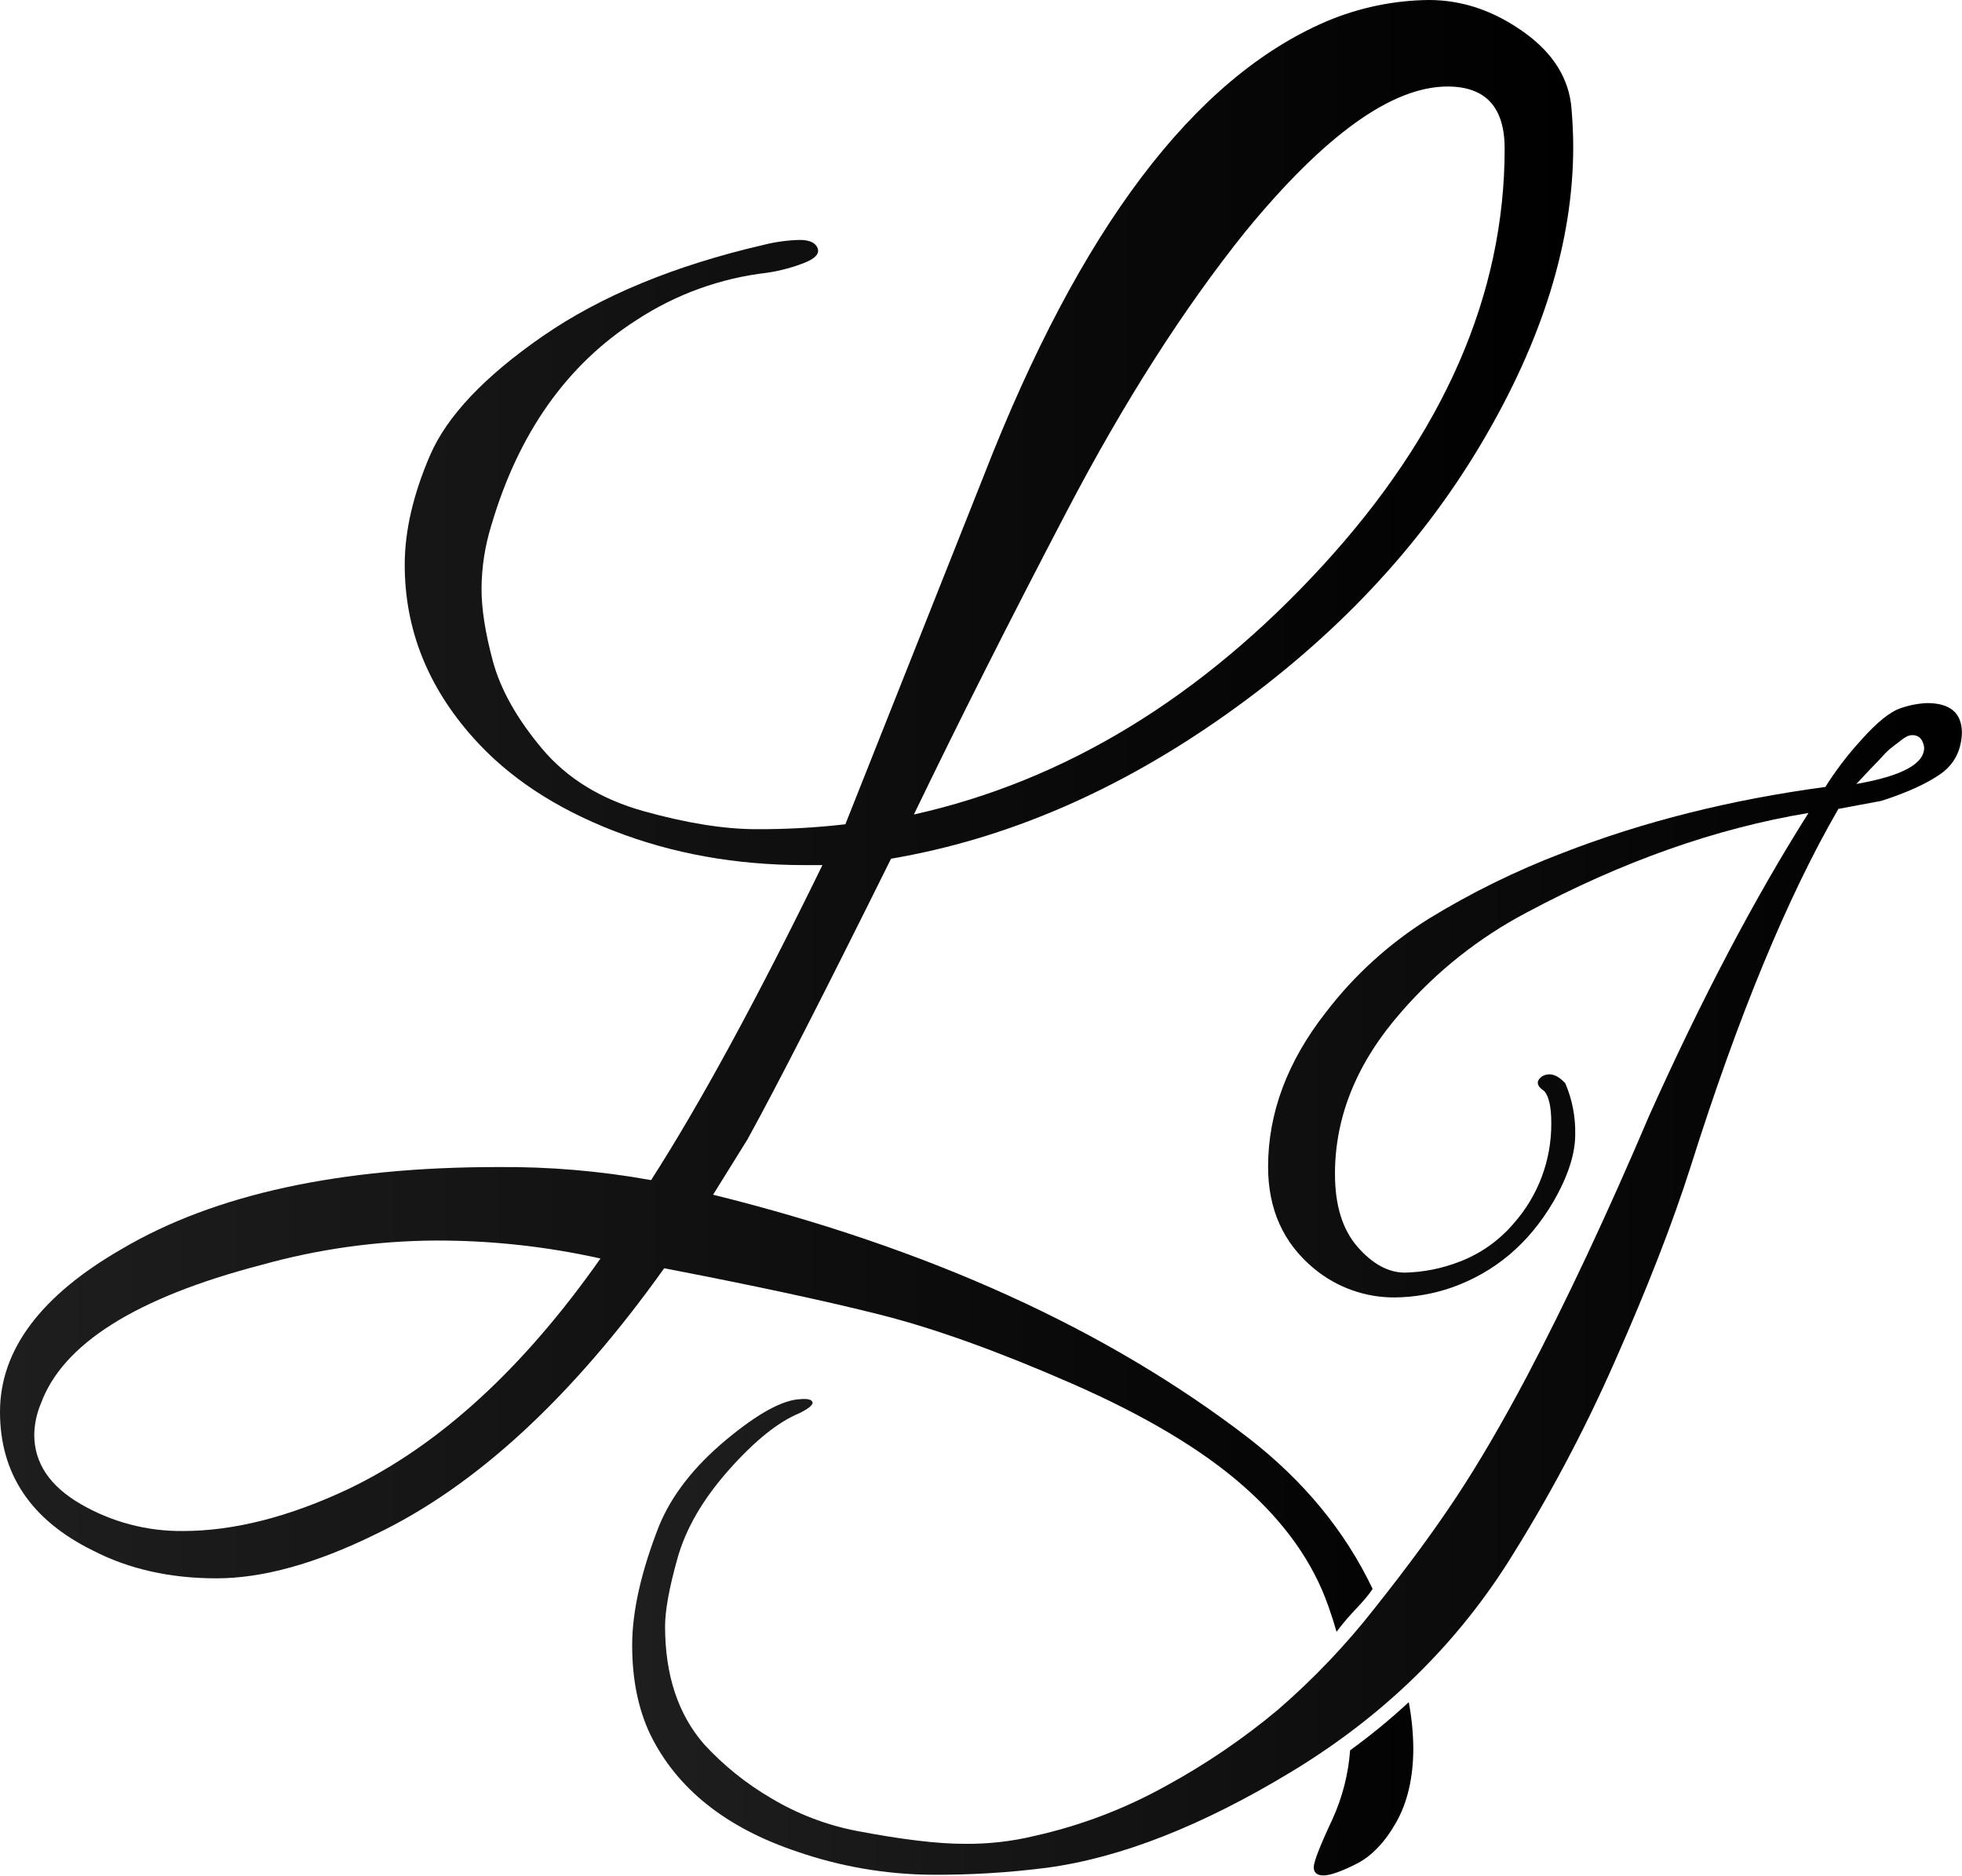
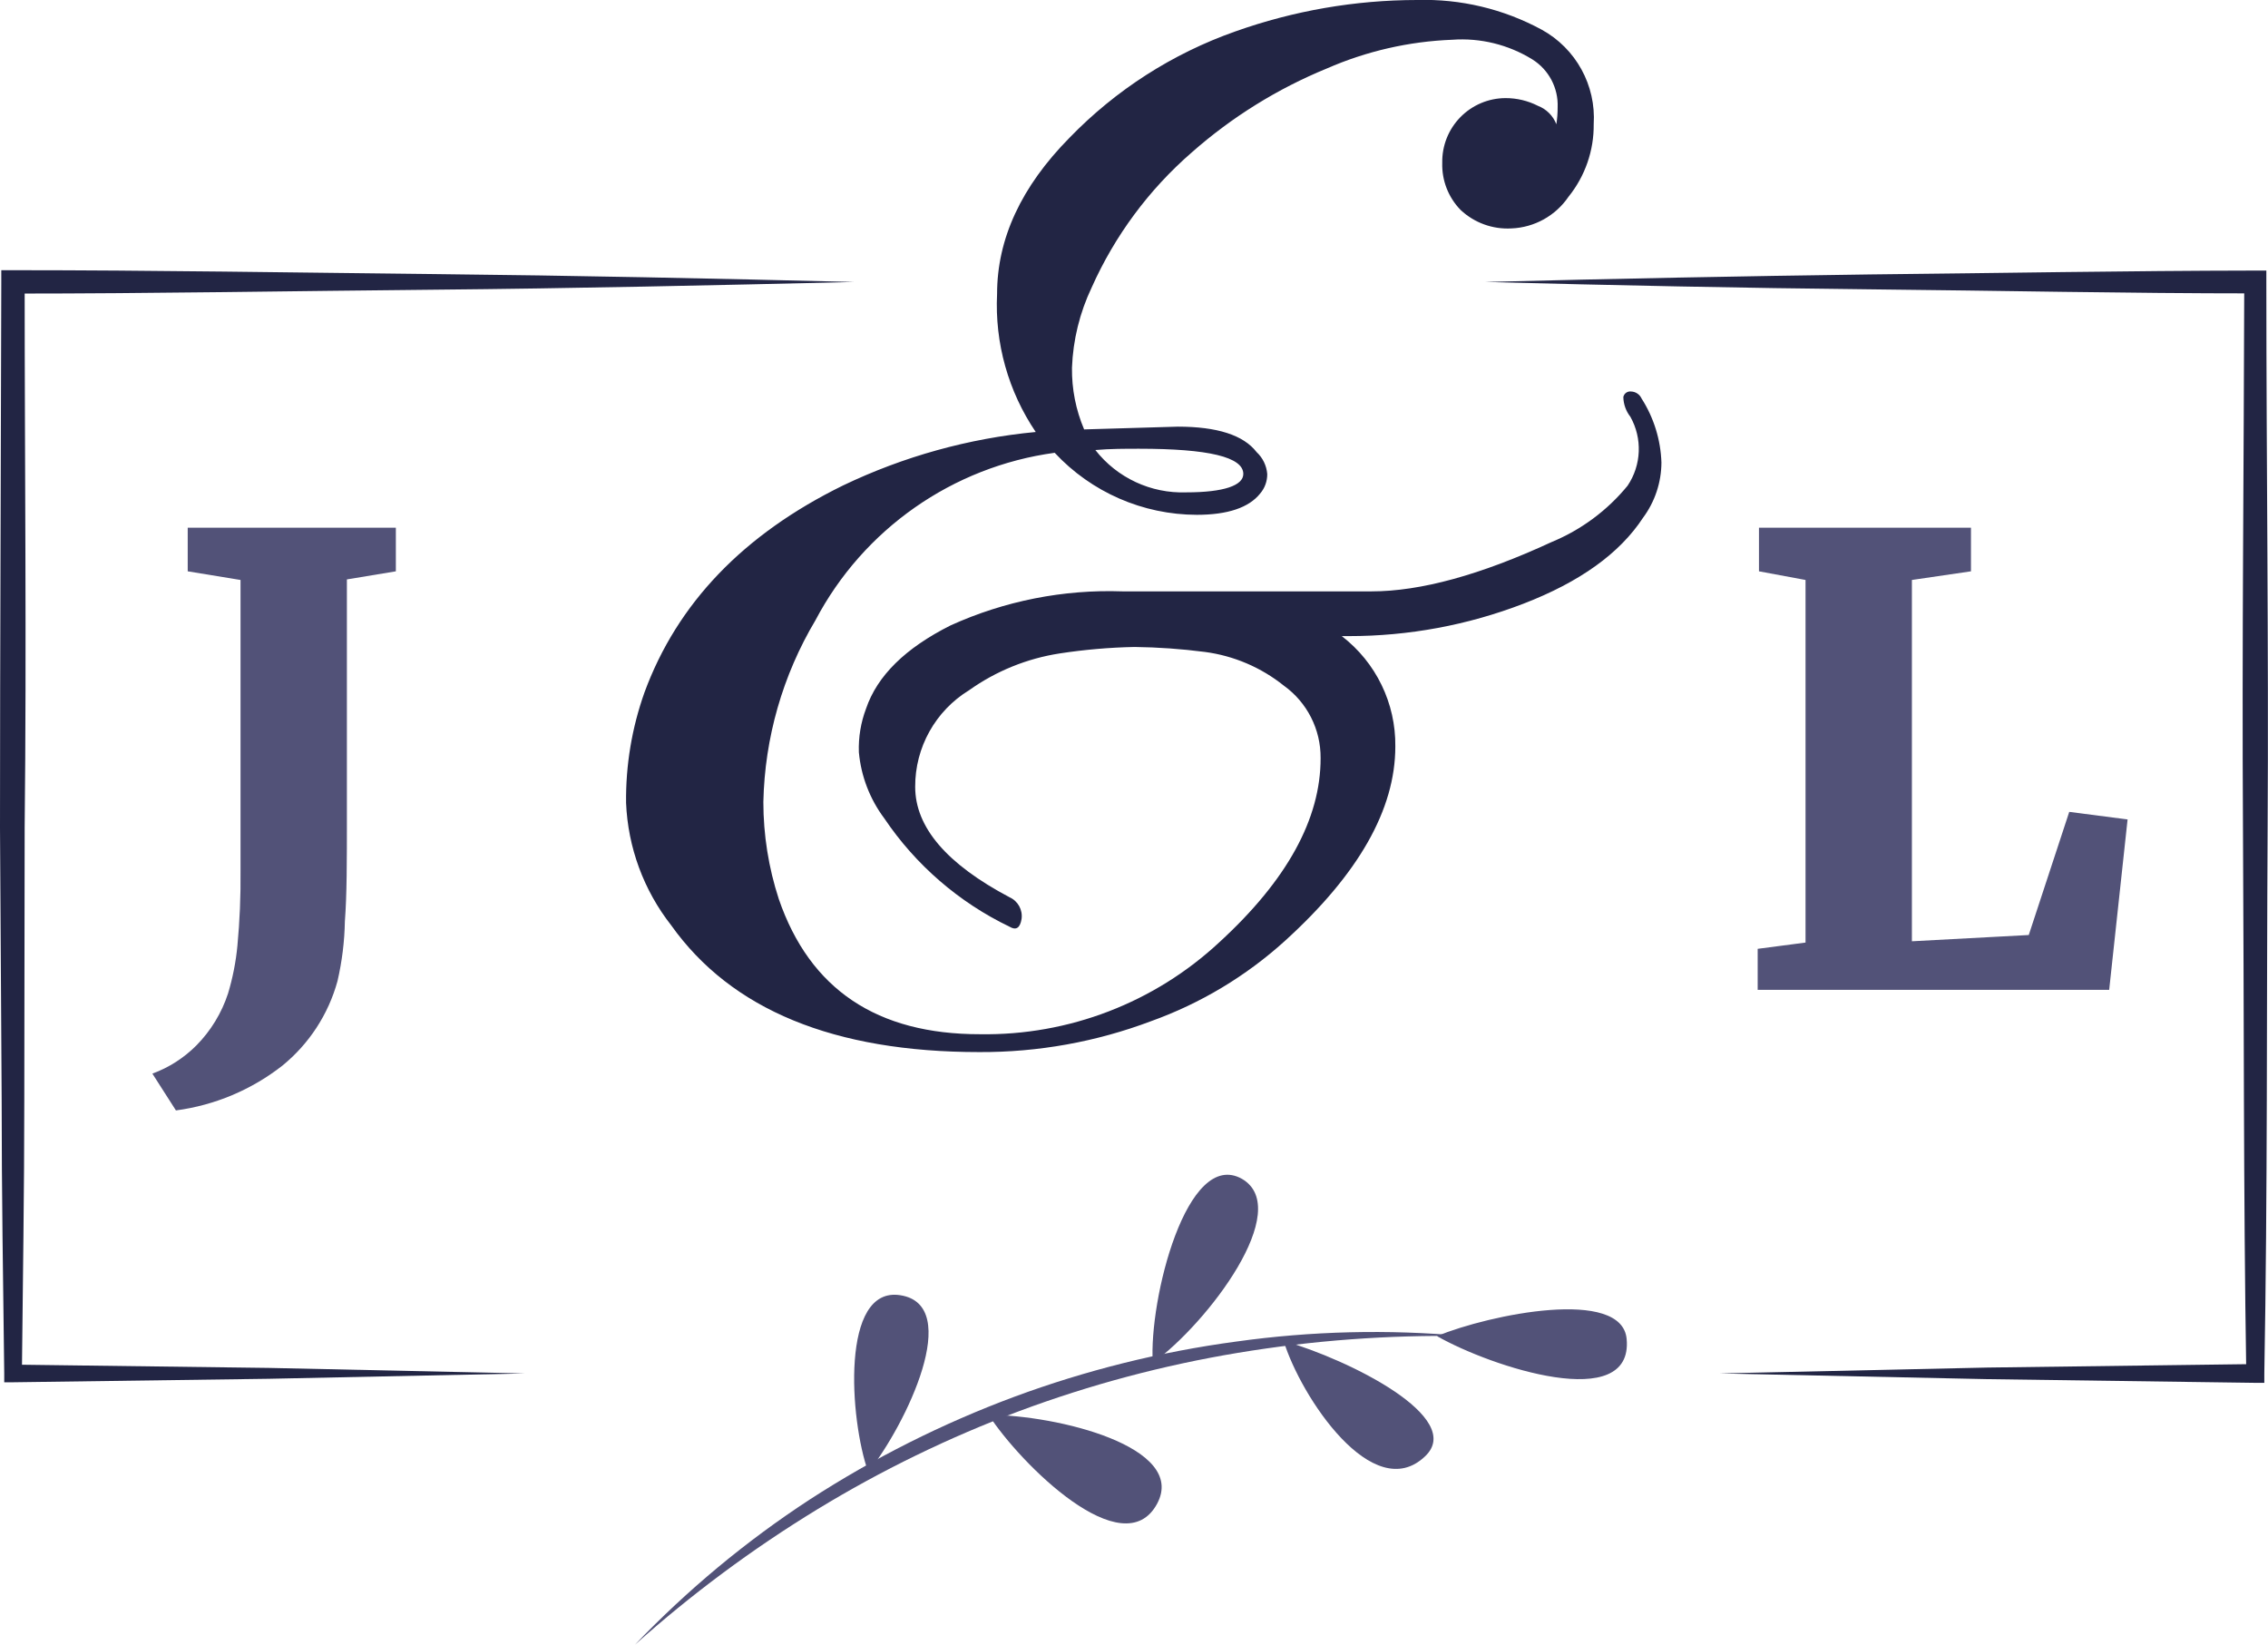
- <svg xmlns="http://www.w3.org/2000/svg" xmlns:xlink="http://www.w3.org/1999/xlink" id="Layer_1" data-name="Layer 1" viewBox="0 0 668.21 638.62">
+ <svg xmlns="http://www.w3.org/2000/svg" id="OBJECTS" viewBox="0 0 123.24 89.36">
  <defs>
-     <linearGradient id="linear-gradient" y1="277.83" x2="535.8" y2="277.83" gradientUnits="userSpaceOnUse">
-       <stop offset="0" stop-color="#1e1e1e" />
-       <stop offset="1" />
-     </linearGradient>
-     <linearGradient id="linear-gradient-2" y1="609.12" x2="535.8" y2="609.12" xlink:href="#linear-gradient" />
-     <linearGradient id="linear-gradient-3" x1="215.3" y1="438.91" x2="668.21" y2="438.91" xlink:href="#linear-gradient" />
+     <style>.cls-1{fill:#222544}.cls-2{fill:#525278}</style>
  </defs>
-   <path d="M535.24 37.24q-1.12-15.55-16.4-26.4T486.61 0a91.84 91.84 0 00-34.74 7.23q-67.81 28.91-116.72 154.51l-47.24 118.94a255.64 255.64 0 01-30.29 1.67q-16.41 0-38.36-6.12t-34.73-21.39q-12.79-15.28-16.68-29.74T164 200.37a74.24 74.24 0 013.3-21.37q13.88-47.24 49.46-70a102.46 102.46 0 0144.47-16.12 58 58 0 0012.77-3.4c3.7-1.47 5.19-3.14 4.45-5s-2.78-2.78-6.12-2.78a56 56 0 00-12.22 1.67q-45.58 10.56-75.31 31.13t-38.35 40.57q-8.61 20-8.61 37.24 0 32.81 23.34 58.91 17.79 20 47.8 31.68t65 11.68h6.12q-33.36 68.35-58.36 107.27a280 280 0 00-52.25-4.45q-80.59 0-127.83 27.79Q0 449.1 0 480.77T31.68 528q18.34 9.45 42 9.45t54.19-15Q179 498 226.21 431.86q46.12 8.89 73.65 15.84t65 23.34q37.51 16.4 58.63 35t28.9 40.85c1.05 3 2 5.89 2.79 8.76 1.2-1.57 2.42-3.12 3.72-4.61 2.91-3.35 6.15-6.28 8.58-10q-14.06-29.51-42.32-51.41-72.26-55.56-182.3-82.81l11.7-18.82q15-27.22 48.91-95.6 58.9-10 114.22-49.19t86.7-92Q535.79 98.38 535.8 50c0-4-.2-8.31-.56-12.76zm-416.3 469.65q-30.57 14.45-56.69 14.45a68 68 0 01-34.74-9.17Q11.67 503 11.67 488.55A28.31 28.31 0 0113.9 478q11.1-30.56 75-47.24a225.43 225.43 0 0159.47-8.34 255.38 255.38 0 0156.14 6.12q-39.45 56.13-85.57 78.35zm331.54-314.3q-62 67.53-139.23 84.76 22.78-47.24 52-103.11t60.86-95.32Q464.64 29.47 493 29.46q19.44 0 19.45 21.12 0 74.49-61.97 142.01z" style="fill:url(#linear-gradient)" />
-   <path d="M459.82 596a69 69 0 01-6 23.43q-6.39 13.62-6.39 16.4t3.34 2.78q3.33 0 11.11-3.89t13.62-14.17q5.83-10.3 5.84-25.29a89.15 89.15 0 00-1.55-15.65A213.56 213.56 0 01459.82 596z" style="fill:url(#linear-gradient-2)" />
-   <path d="M640.71 272.72l-14.6 2.72Q600 320.59 575.87 397q-9.18 28.86-25.81 66.38a521.5 521.5 0 01-37 69.43q-27.49 42.78-73.16 70.45T356.54 636a292.72 292.72 0 01-39.38 2.38 143.68 143.68 0 01-45.5-7.81Q235 618.34 221.41 590.5q-6.1-12.9-6.11-30.21t9.17-40.74q6.45-15.61 22.75-29.2t25.46-13.92c2.72-.22 4.07.23 4.07 1.36q-.33 1.35-4.41 3.39-10.87 4.43-24.11 19.35t-17.48 30.05q-4.25 15.1-4.24 23.26 0 24.78 13.24 40.06a98.34 98.34 0 0022.74 18.33 89.75 89.75 0 0029.2 11.21q23.08 4.41 36.67 4.41a96.79 96.79 0 0024.1-2.72 166.42 166.42 0 0044.65-17 233.86 233.86 0 0038.2-26 247.63 247.63 0 0033.1-34.8q16.45-20.71 27.67-37.69T519.85 469q20.37-38.7 41.76-88.95 26.8-59.76 54.32-103.22-47.2 7.81-96.08 33.95a147.4 147.4 0 00-42.44 33.62q-22.76 25.8-22.75 55.34 0 16 7.64 24.78t16.12 8.83a54.67 54.67 0 0018.68-3.73 45.42 45.42 0 0018.33-12.91 50.93 50.93 0 0012.9-34.29q0-8.14-2.37-10.86-4.08-2.72-.68-5.1 3.74-2 7.81 2.38a42 42 0 013.39 17.49q0 10-7.47 22.91-12.56 21.39-34.63 29.2A61 61 0 01475 441.8a42.67 42.67 0 01-27.5-9.85q-15.61-12.9-15.62-34.63 0-27.49 19.69-52.62a132.56 132.56 0 0135.14-31.92 273.07 273.07 0 0145.67-22.41q41.07-15.94 89.29-22.4a112 112 0 0112.22-16q8.15-9.16 13.58-10.87a31.12 31.12 0 018.83-1.69q11.88 0 11.88 10.18-.33 9.17-7.47 14.09t-20 9.04zm10.53-22.41a4.26 4.26 0 00-1.53.34 11.38 11.38 0 00-2.38 1.53c-1 .79-2 1.53-2.88 2.21a23.62 23.62 0 00-3.23 3.05c-1.25 1.36-2.26 2.44-3.05 3.23s-1.87 1.92-3.23 3.39-2.26 2.44-2.72 2.89q23.43-4.08 23.09-12.56-.67-4.08-4.07-4.08z" style="fill:url(#linear-gradient-3)" />
+   <path class="cls-1" d="M80.71 23.57q10.46-.27 20.91-.41c7-.07 13.94-.2 20.91-.21h.62v.62c0 9.88.13 19.76.07 29.65s0 19.77-.18 29.65v.51h-.5l-14.54-.2-14.56-.31 14.56-.32 14.56-.19-.5.51c-.16-9.88-.12-19.77-.18-29.65s.05-19.77.07-29.65l.61.62c-7 0-13.94-.15-20.91-.22s-13.97-.22-20.94-.4zm-52.19 59.3l-13.91.29-13.91.19H.23v-.49C.17 77.93.09 73 .09 68L0 53.22c0-9.89.05-19.77.07-29.65v-.64H.7c7.62 0 15.24.13 22.86.21s15.24.24 22.85.43c-7.61.18-15.23.35-22.85.42S8.32 24.2.7 24.2l.64-.63c0 9.88.11 19.76 0 29.65L1.32 68c0 4.95-.08 9.89-.13 14.83l-.49-.44 13.91.18z" transform="translate(0 -8.25)" />
+   <path class="cls-1" d="M58.91 31.58l5.09-.15c2.14 0 3.57.46 4.28 1.38a1.83 1.83 0 01.58 1.19 1.6 1.6 0 01-.39 1.07c-.61.76-1.76 1.15-3.44 1.15a10.58 10.58 0 01-7.72-3.37 17.34 17.34 0 00-13 9.1 20.11 20.11 0 00-2.83 9.87 17 17 0 00.84 5.28q2.53 7.35 10.94 7.34a18.65 18.65 0 0013-5q5.51-5.05 5.5-10a4.8 4.8 0 00-2-3.94 8.68 8.68 0 00-4.29-1.83 33 33 0 00-3.82-.27 30.93 30.93 0 00-4.06.35 11.52 11.52 0 00-4.93 2A6.12 6.12 0 0049.73 51q0 3.29 5.13 6a1.12 1.12 0 01.65 1.18c-.08.49-.3.63-.65.42a17.2 17.2 0 01-6.81-5.89 7.06 7.06 0 01-1.38-3.59 6.11 6.11 0 01.39-2.37c.61-1.79 2.14-3.29 4.59-4.52A20.83 20.83 0 0161 40.38h13.52q4 0 9.79-2.68a10.53 10.53 0 004.13-3.06 3.57 3.57 0 00.15-3.75 1.79 1.79 0 01-.38-1.07.38.38 0 01.42-.3.65.65 0 01.57.38 6.88 6.88 0 011.08 3.48 5.07 5.07 0 01-1 3c-1.27 1.94-3.44 3.49-6.5 4.67a26.35 26.35 0 01-9.49 1.76h-.38a7.45 7.45 0 012.91 6c0 3.42-2 6.93-6 10.56a21.78 21.78 0 01-7.27 4.36 26.1 26.1 0 01-9.33 1.68q-11.85 0-16.75-6.89a11.55 11.55 0 01-2.45-6.65 17.32 17.32 0 011-6q2.67-7.26 10.78-11.24a31 31 0 0110.48-2.91 12.31 12.31 0 01-2.1-7.5q0-4.5 3.94-8.49a23.33 23.33 0 019-5.77A29.58 29.58 0 0177 8.25a13.38 13.38 0 016.77 1.61A5.47 5.47 0 0186.6 15a6.17 6.17 0 01-1.37 3.94 3.94 3.94 0 01-3.1 1.72 3.73 3.73 0 01-2.76-1 3.51 3.51 0 01-1-2.56 3.45 3.45 0 013.44-3.52 3.87 3.87 0 011.76.42 1.74 1.74 0 011 1 5.79 5.79 0 00.07-.92 2.93 2.93 0 00-1.37-2.6 7.28 7.28 0 00-4.36-1.07 18.78 18.78 0 00-6.81 1.56 26 26 0 00-7.34 4.56 21.12 21.12 0 00-5.44 7.34 11.12 11.12 0 00-1.07 4.36 8.29 8.29 0 00.66 3.35zM67.56 34c0-.92-1.89-1.37-5.66-1.37-.77 0-1.56 0-2.38.07a6 6 0 004.94 2.3c2.06 0 3.1-.38 3.1-1z" transform="translate(0 -8.25)" />
+   <path class="cls-2" d="M48.92 78.62c-3.25-.51-2.76 6.75-1.74 9.61 2.06-2.59 5.18-9.08 1.74-9.61zm13.72 3.68c3-2.17 7.67-8.35 4.85-10-3-1.69-5.07 6.57-4.85 10zm.24 7.64c1.64-3.08-5.43-4.81-9.16-4.82 1.72 2.66 7.33 8.24 9.16 4.82zm14.56-2.57c2.2-2.09-4.1-5.24-7.69-6.27.93 3.04 4.87 8.97 7.69 6.27zM88.39 81c-.25-2.81-7.44-1.34-10.31-.16 2.97 1.69 10.68 4.21 10.31.16z" transform="translate(0 -8.25)" />
+   <path class="cls-2" d="M79.56 80.84a68.19 68.19 0 00-12.29.91 63.94 63.94 0 00-11.87 3.16 64.61 64.61 0 00-11 5.35 68.06 68.06 0 00-9.9 7.35 54 54 0 019.5-7.89 56.92 56.92 0 0111.11-5.58 56.28 56.28 0 0112.05-3 54.08 54.08 0 0112.4-.3zM10.67 65.05a7.2 7.2 0 001.72-2.82 13.33 13.33 0 00.51-2.59 39 39 0 00.17-4.07V39.76l-2.87-.47v-2.37h11.31v2.37l-2.66.44v13c0 2.3 0 4.16-.11 5.58a15.66 15.66 0 01-.4 3.24 9 9 0 01-3 4.6 11.94 11.94 0 01-5.78 2.43l-1.28-2a6.56 6.56 0 002.39-1.53zm87.44-25.29l-2.53-.47v-2.37h11.52v2.37l-3.21.47v19.63l6.35-.34 2.2-6.69 3.17.41-1 9.26h-19.1V59.8l2.6-.34z" transform="translate(0 -8.25)" />
</svg>
